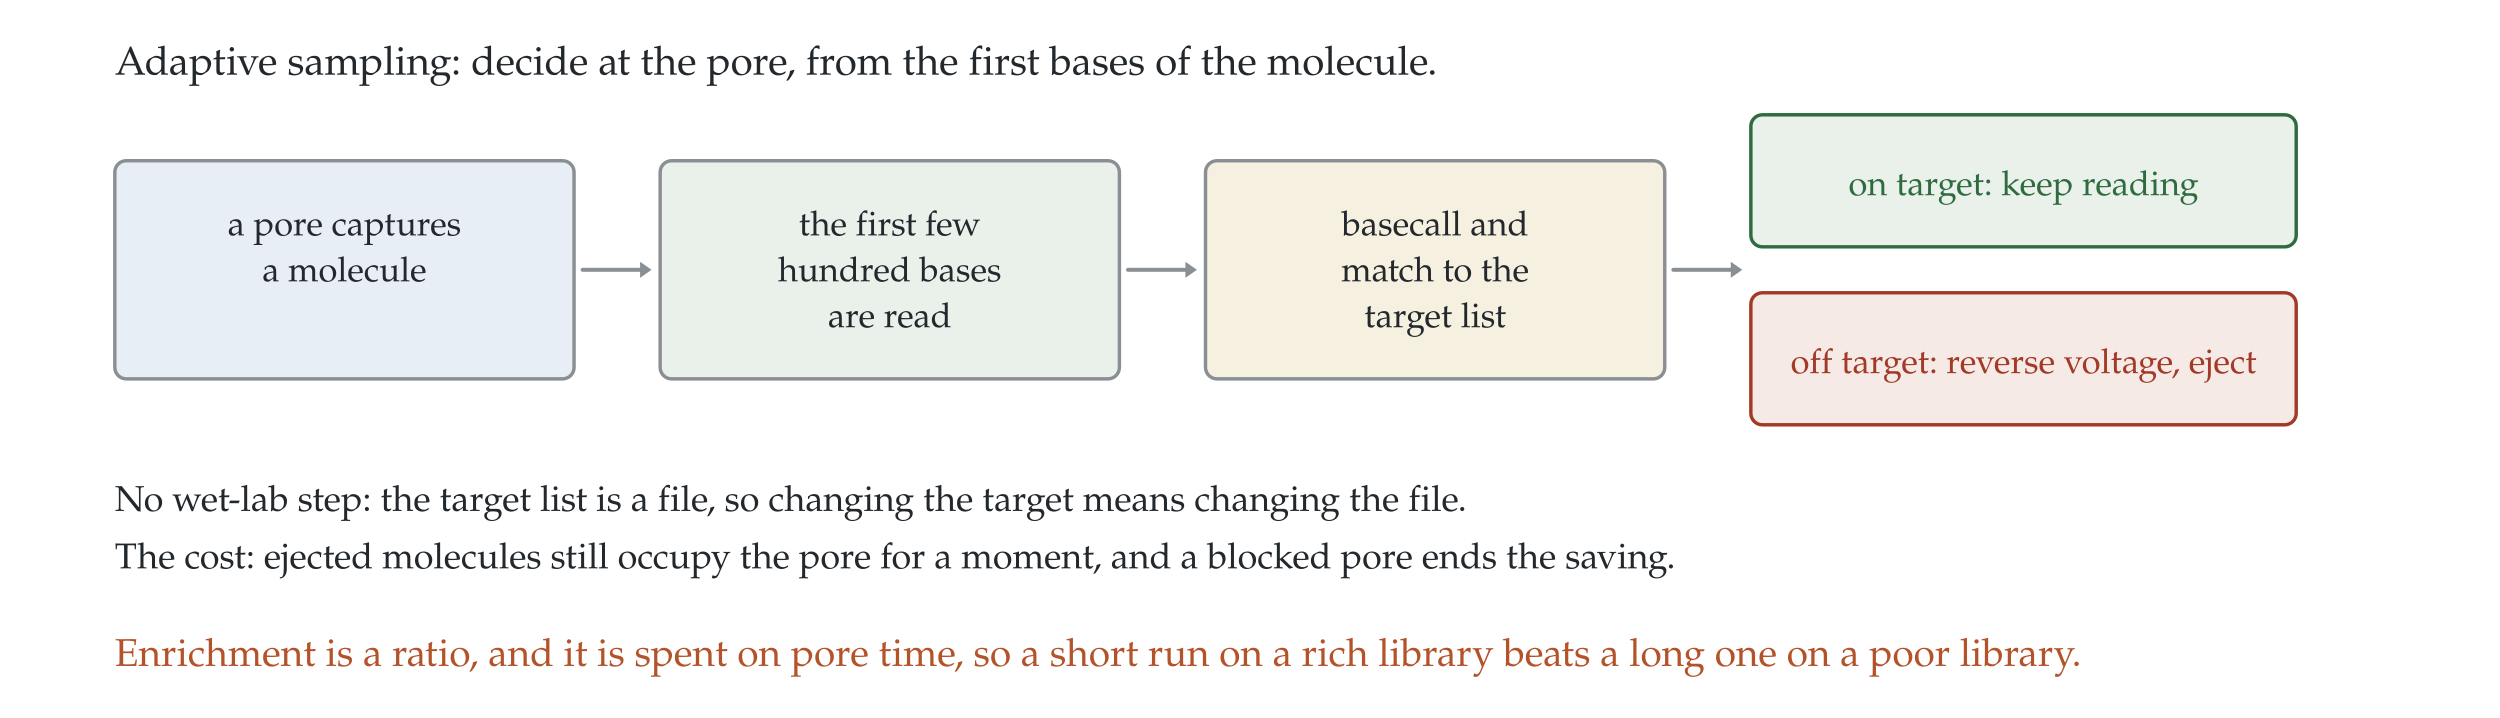
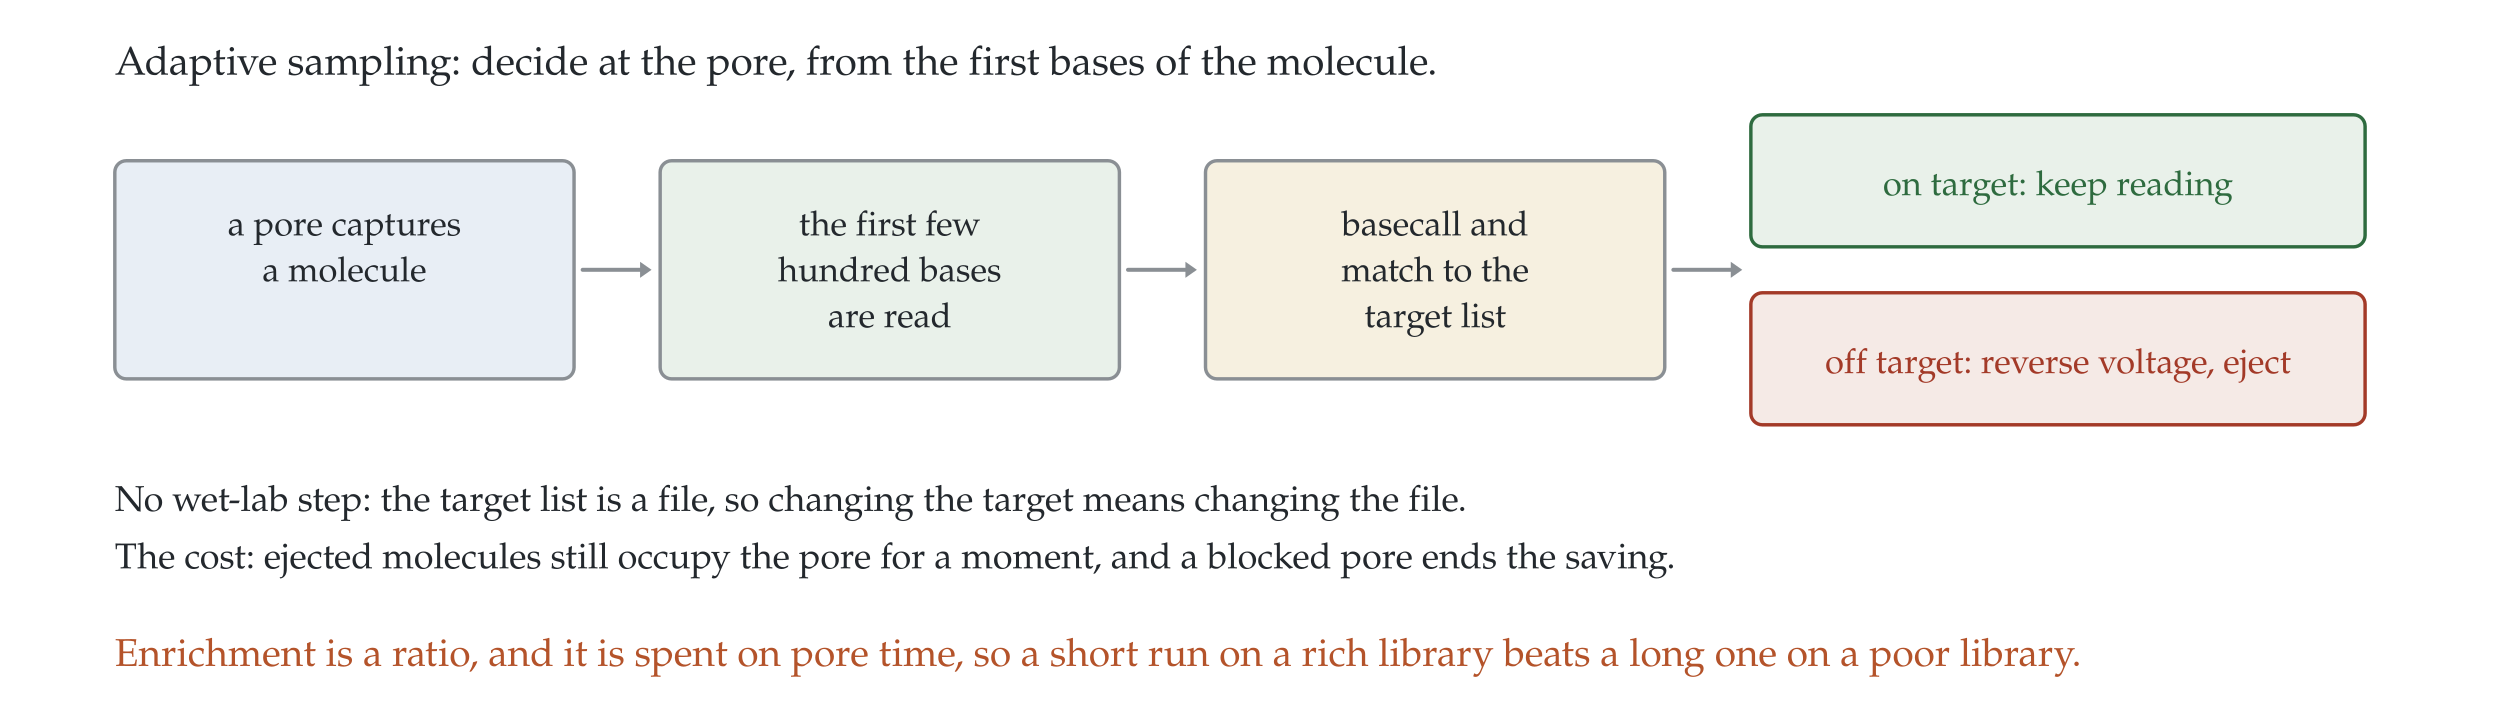
<svg xmlns="http://www.w3.org/2000/svg" viewBox="0 0 871 250" width="871" height="250" font-family="&quot;Palatino Linotype&quot;, &quot;Book Antiqua&quot;, Palatino, FreeSerif, serif" fill="#23282d">
  <rect width="860" height="250" fill="none" />
  <text x="40" y="26" font-size="14" fill="#23282d">Adaptive sampling: decide at the pore, from the first bases of the molecule.</text>
  <rect x="40" y="56" width="160" height="76" rx="4" fill="#e8eef5" stroke="#8a8f94" stroke-width="1.2" />
  <text x="120" y="82" font-size="12" text-anchor="middle" fill="#23282d">a pore captures</text>
  <text x="120" y="98" font-size="12" text-anchor="middle" fill="#23282d">a molecule</text>
  <line x1="203" y1="94" x2="223" y2="94" stroke="#8a8f94" stroke-width="1.4" stroke-linecap="round" />
  <path d="M 227 94 L 223 91.2 L 223 96.8 Z" fill="#8a8f94" />
  <rect x="230" y="56" width="160" height="76" rx="4" fill="#e9f1ea" stroke="#8a8f94" stroke-width="1.2" />
  <text x="310" y="82" font-size="12" text-anchor="middle" fill="#23282d">the first few</text>
  <text x="310" y="98" font-size="12" text-anchor="middle" fill="#23282d">hundred bases</text>
  <text x="310" y="114" font-size="12" text-anchor="middle" fill="#23282d">are read</text>
  <line x1="393" y1="94" x2="413" y2="94" stroke="#8a8f94" stroke-width="1.4" stroke-linecap="round" />
  <path d="M 417 94 L 413 91.2 L 413 96.8 Z" fill="#8a8f94" />
  <rect x="420" y="56" width="160" height="76" rx="4" fill="#f6f0e0" stroke="#8a8f94" stroke-width="1.2" />
  <text x="500" y="82" font-size="12" text-anchor="middle" fill="#23282d">basecall and</text>
  <text x="500" y="98" font-size="12" text-anchor="middle" fill="#23282d">match to the</text>
  <text x="500" y="114" font-size="12" text-anchor="middle" fill="#23282d">target list</text>
  <line x1="583" y1="94" x2="603" y2="94" stroke="#8a8f94" stroke-width="1.4" stroke-linecap="round" />
  <path d="M 607 94 L 603 91.2 L 603 96.8 Z" fill="#8a8f94" />
-   <rect x="610" y="40" width="190" height="46" rx="4" fill="#e9f1ea" stroke="#2e6b3f" stroke-width="1.2" />
-   <text x="705" y="68" font-size="12" text-anchor="middle" fill="#2e6b3f">on target: keep reading</text>
-   <rect x="610" y="102" width="190" height="46" rx="4" fill="#f5eae6" stroke="#a33a28" stroke-width="1.2" />
-   <text x="705" y="130" font-size="12" text-anchor="middle" fill="#a33a28">off target: reverse voltage, eject</text>
+   <rect x="610" y="40" width="214" height="46" rx="4" fill="#e9f1ea" stroke="#2e6b3f" stroke-width="1.2" />
+   <text x="717" y="68" font-size="12" text-anchor="middle" fill="#2e6b3f">on target: keep reading</text>
+   <rect x="610" y="102" width="214" height="46" rx="4" fill="#f5eae6" stroke="#a33a28" stroke-width="1.2" />
+   <text x="717" y="130" font-size="12" text-anchor="middle" fill="#a33a28">off target: reverse voltage, eject</text>
  <text x="40" y="178" font-size="12.5" fill="#23282d">No wet-lab step: the target list is a file, so changing the target means changing the file.</text>
  <text x="40" y="198" font-size="12.5" fill="#23282d">The cost: ejected molecules still occupy the pore for a moment, and a blocked pore ends the saving.</text>
  <text x="40" y="232" font-size="13.5" fill="#b4532a">Enrichment is a ratio, and it is spent on pore time, so a short run on a rich library beats a long one on a poor library.</text>
</svg>
